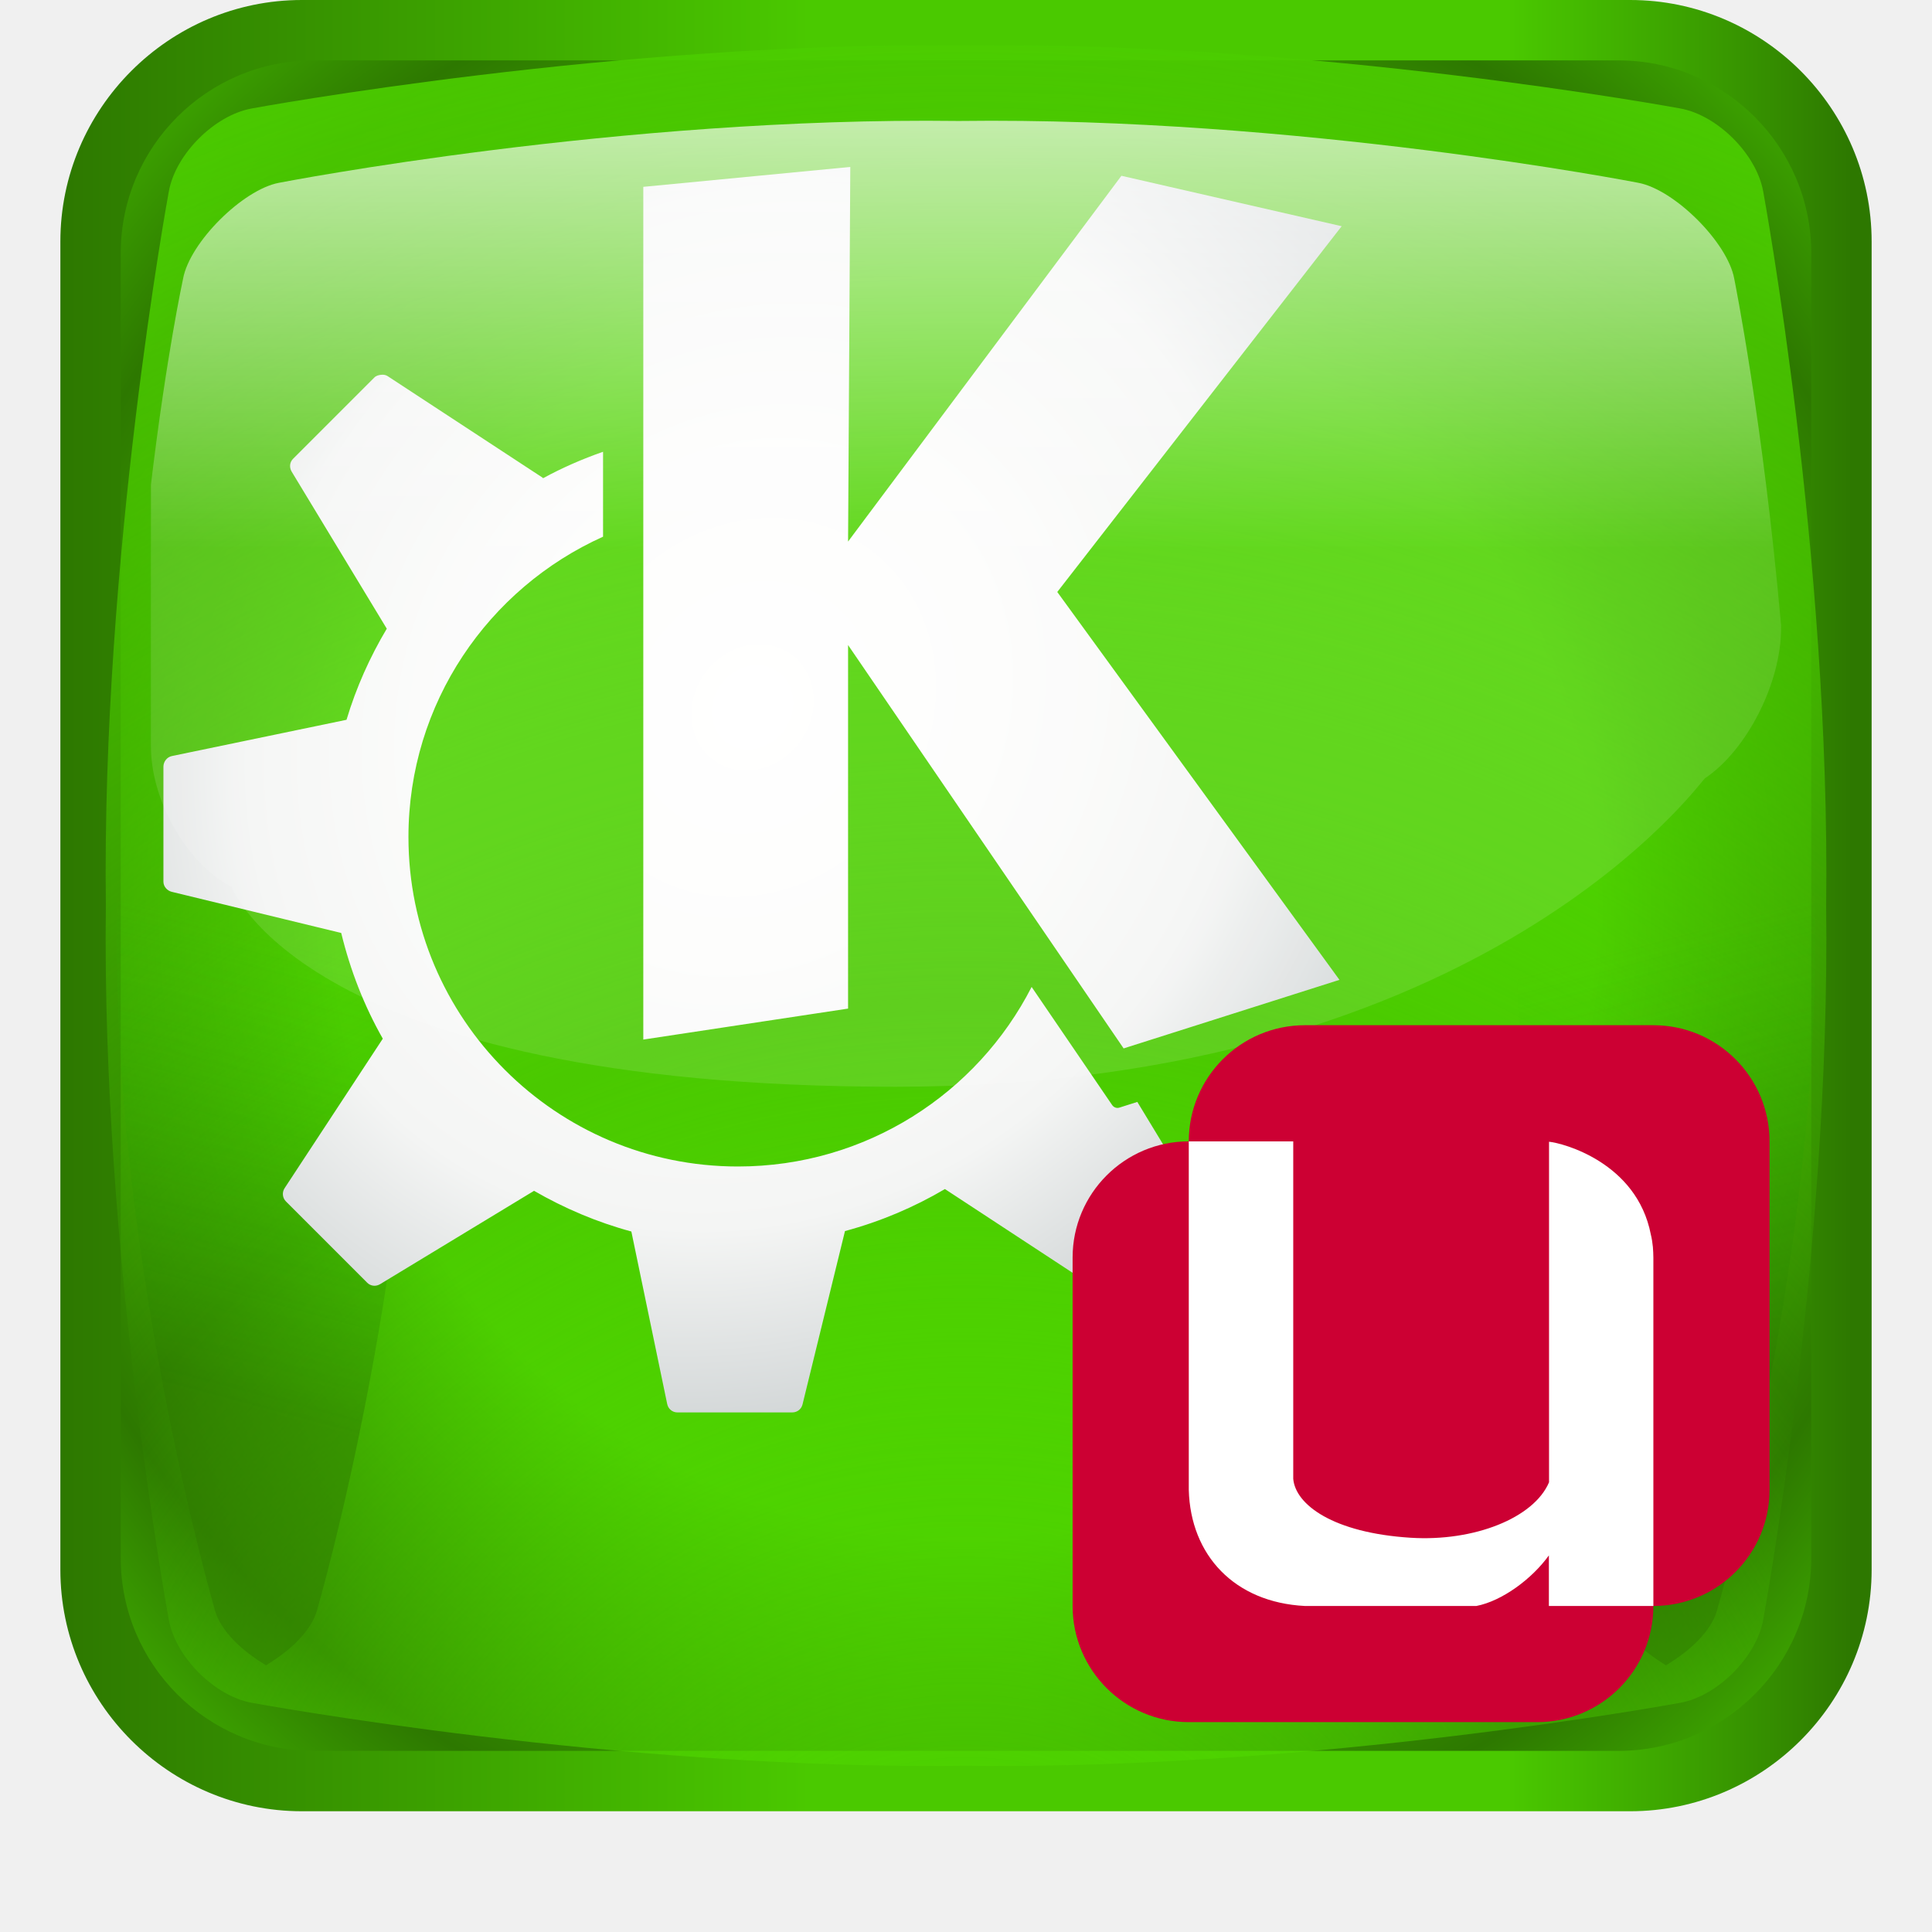
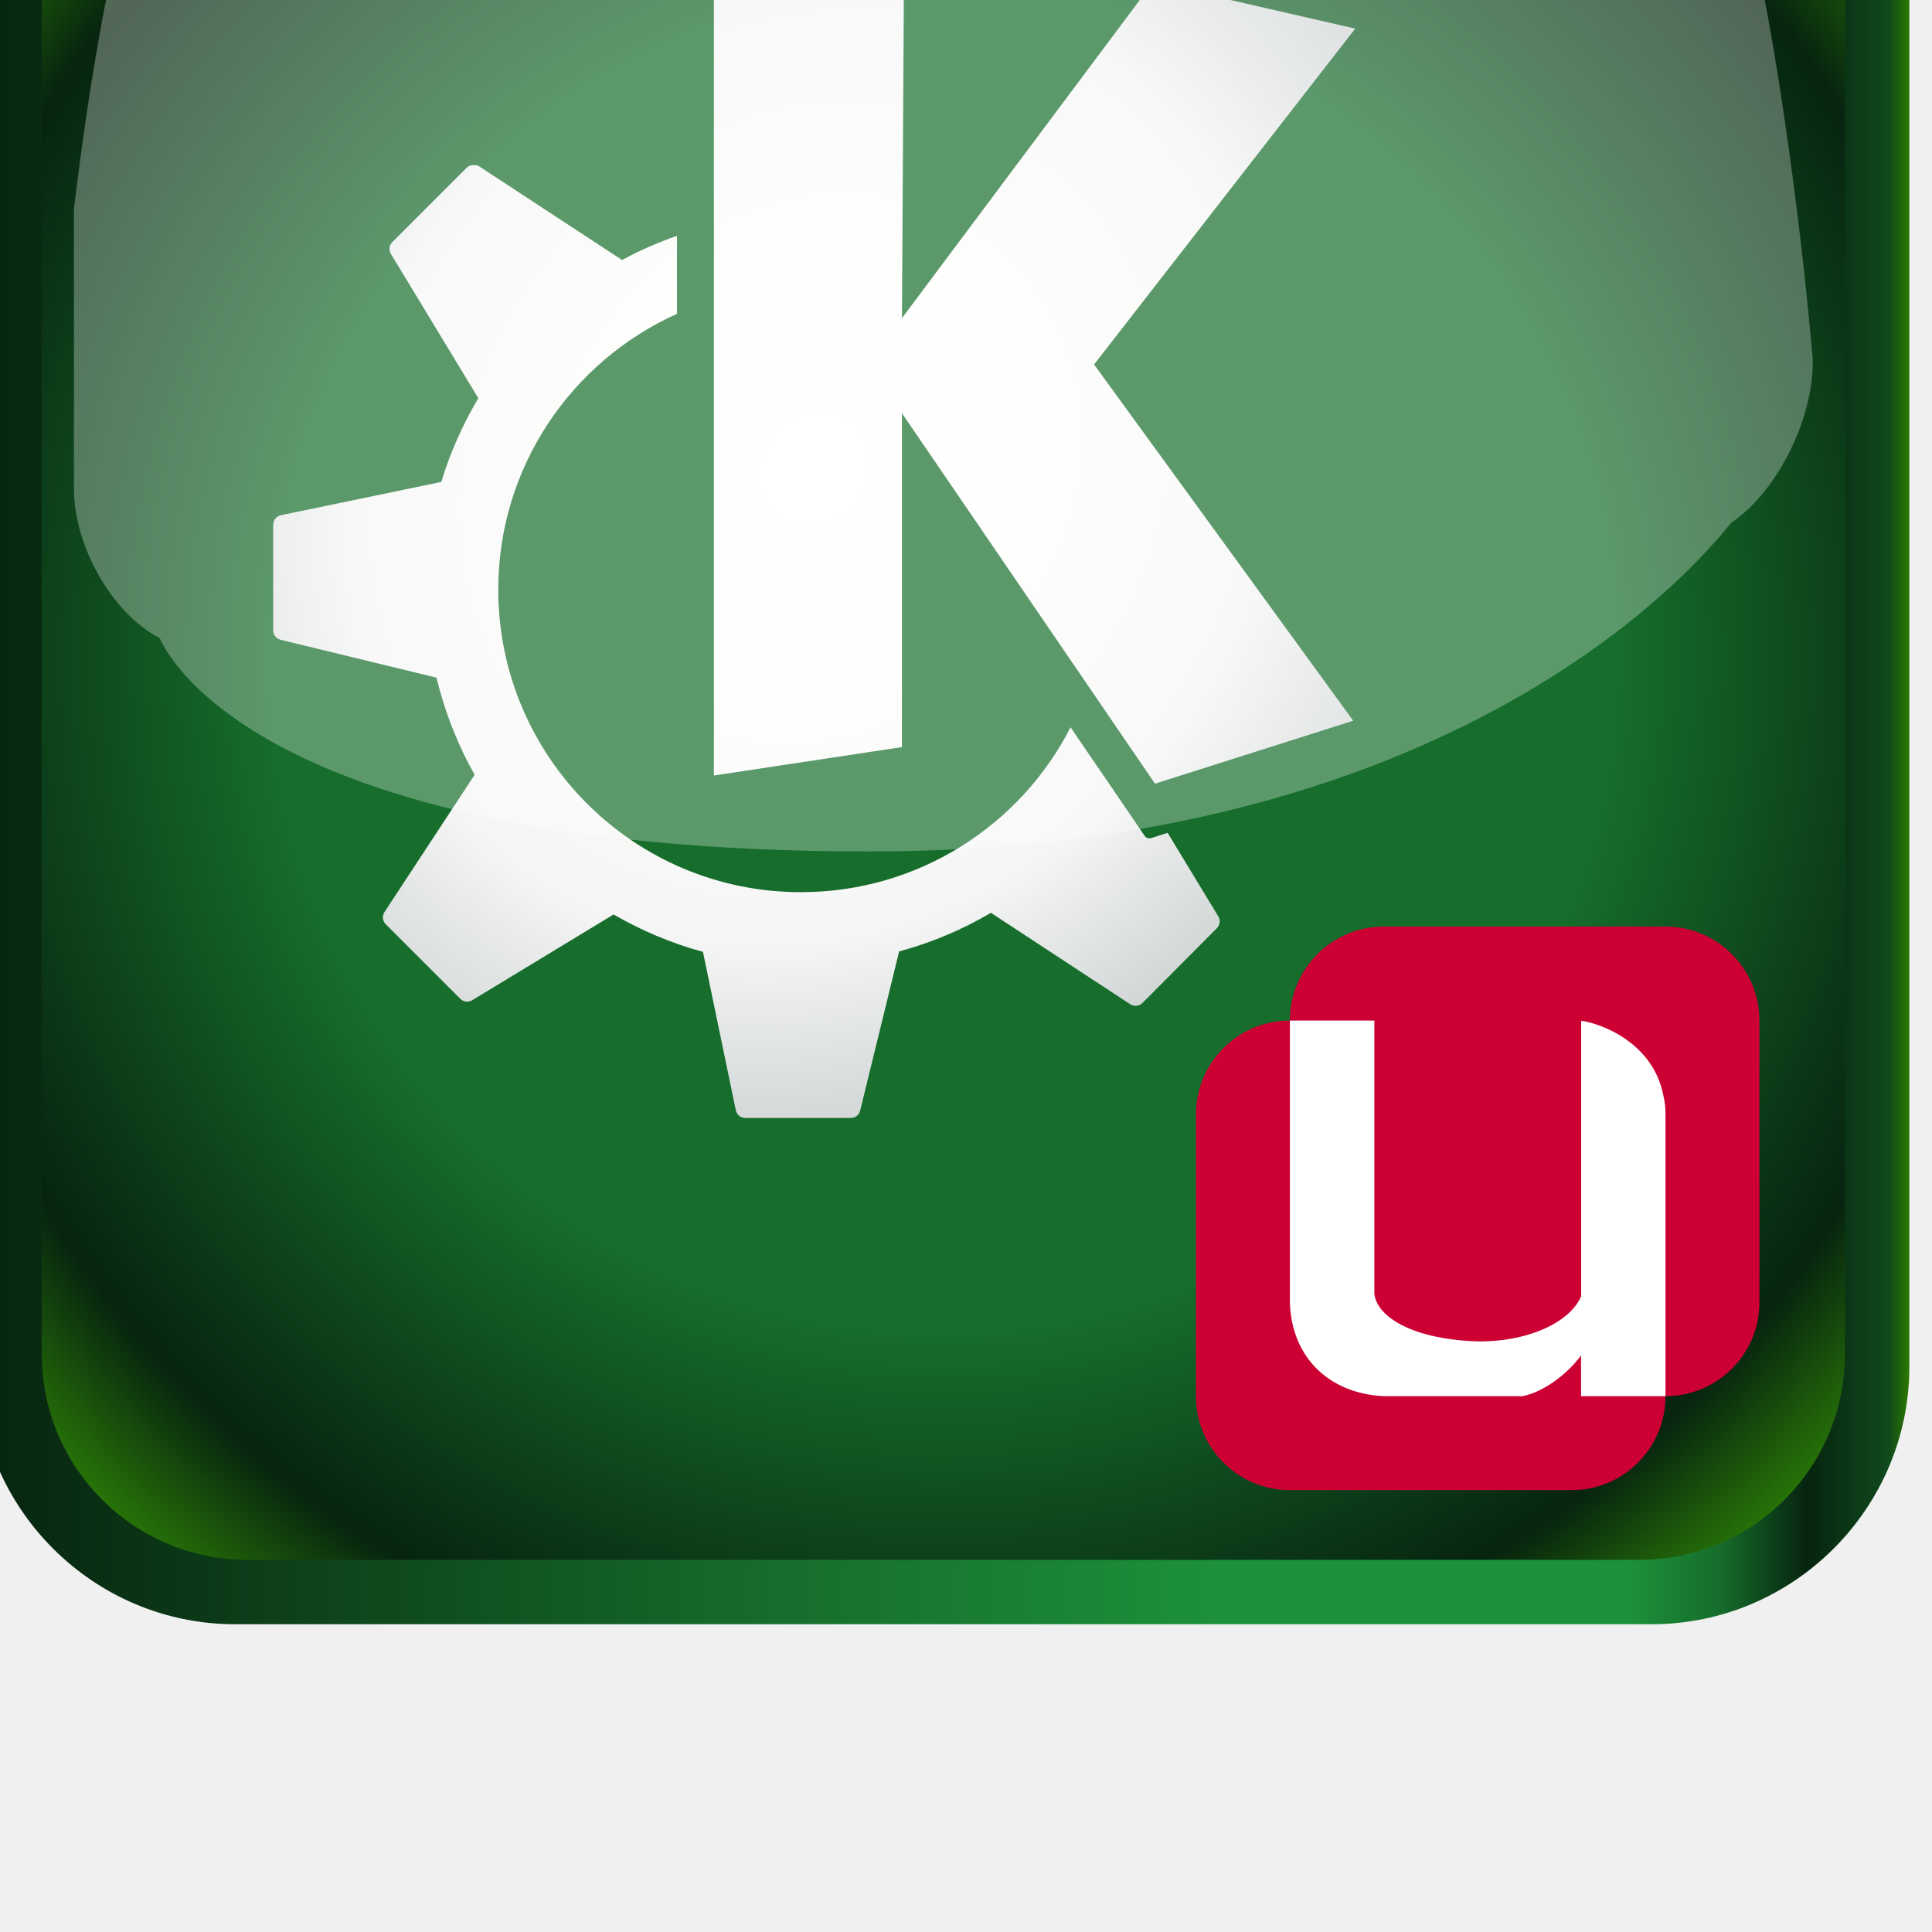
- <svg xmlns="http://www.w3.org/2000/svg" xmlns:xlink="http://www.w3.org/1999/xlink" version="1.0" width="128" height="128" id="svg2250">
-   <defs id="defs2252">
-     <radialGradient cx="76.764" cy="58.062" r="66.164" id="XMLID_27_" gradientUnits="userSpaceOnUse" gradientTransform="matrix(0.9397,0,0,0.9397,4.2153,4.1331)">
-       <stop style="stop-color:#ffffff;stop-opacity:1" offset="0" id="stop107" />
-       <stop style="stop-color:#fdfdfc;stop-opacity:1" offset="0.328" id="stop109" />
-       <stop style="stop-color:#f4f5f4;stop-opacity:1" offset="0.677" id="stop111" />
-       <stop style="stop-color:#cacfd0;stop-opacity:1;" offset="1" id="stop113" />
-     </radialGradient>
-     <radialGradient cx="110.743" cy="123.175" r="81.293" fx="110.743" fy="123.175" id="radialGradient5096" xlink:href="#XMLID_27_" gradientUnits="userSpaceOnUse" gradientTransform="matrix(1.072728,0,0,-0.7852748,-88.14045,159.4742)" />
-     <linearGradient x1="9.6" y1="68.4" x2="129.6" y2="68.4" id="linearGradient3215" gradientUnits="userSpaceOnUse" gradientTransform="matrix(-1,-4.371139e-8,4.371139e-8,-1,139.2007,136.8)">
-       <stop style="stop-color:#4ac900;stop-opacity:1;" offset="0" id="stop3221" />
-       <stop style="stop-color:#58f000;stop-opacity:0;" offset="0.5" id="stop3227" />
-       <stop style="stop-color:#4ac900;stop-opacity:1;" offset="1" id="stop3233" />
-     </linearGradient>
-     <linearGradient x1="193.5" y1="6.729" x2="193.5" y2="155.168" id="linearGradient3213" xlink:href="#linearGradient3215" gradientUnits="userSpaceOnUse" />
-     <radialGradient cx="66.137" cy="0.754" r="81.971" id="XMLID_25_" gradientUnits="userSpaceOnUse" gradientTransform="matrix(0.9459,0,0,1,1051.132,-330.1714)">
-       <stop style="stop-color:#ffffff;stop-opacity:1;" offset="0.13" id="stop95" />
-       <stop style="stop-color:#ffffff;stop-opacity:0.169;" offset="0.5" id="stop97" />
-     </radialGradient>
-     <filter x="-0.292" width="1.584" y="-0.057" height="1.115" id="filter4446">
-       <feGaussianBlur stdDeviation="2.409" id="feGaussianBlur4448" />
-     </filter>
-     <linearGradient x1="108.005" y1="72.341" x2="115.977" y2="102.094" id="linearGradient4456" xlink:href="#XMLID_23_" gradientUnits="userSpaceOnUse" />
-     <filter x="-0.292" width="1.584" y="-0.057" height="1.115" id="filter4442">
-       <feGaussianBlur stdDeviation="2.409" id="feGaussianBlur4444" />
-     </filter>
-     <linearGradient x1="115.977" y1="72.4" x2="115.977" y2="120.4" id="XMLID_23_" gradientUnits="userSpaceOnUse">
-       <stop style="stop-color:#2dc900;stop-opacity:0;" offset="0" id="stop79" />
-       <stop style="stop-color:#2d7800;stop-opacity:1;" offset="1" id="stop81" />
-     </linearGradient>
-     <linearGradient x1="108.005" y1="72.341" x2="115.977" y2="102.094" id="linearGradient4454" xlink:href="#XMLID_23_" gradientUnits="userSpaceOnUse" />
-     <clipPath id="clipPath4458">
-       <use id="use4460" x="0" y="0" width="1" height="1" xlink:href="#XMLID_10_" />
-     </clipPath>
-     <filter id="AI_Sfocatura_4">
-       <feGaussianBlur stdDeviation="4" id="feGaussianBlur6" />
-     </filter>
-     <radialGradient cx="69.6" cy="145.4" r="141" id="XMLID_21_" gradientUnits="userSpaceOnUse" gradientTransform="translate(1047.343,-330.1714)">
-       <stop style="stop-color:#4ac900;stop-opacity:0;" offset="0.337" id="stop58" />
-       <stop style="stop-color:#4ac900;stop-opacity:1;" offset="0.58" id="stop60" />
-       <stop style="stop-color:#4ac900;stop-opacity:0;" offset="1" id="stop62" />
-     </radialGradient>
-     <radialGradient cx="69.6" cy="68.4" r="85" id="XMLID_20_" gradientUnits="userSpaceOnUse" gradientTransform="translate(1047.343,-330.1714)">
-       <stop style="stop-color:#4ac900;stop-opacity:1;" offset="0.5" id="stop47" />
-       <stop style="stop-color:#2d7800;stop-opacity:1;" offset="0.781" id="stop49" />
-       <stop style="stop-color:#4ac900;stop-opacity:1;" offset="1" id="stop51" />
-     </radialGradient>
-     <linearGradient x1="9.6" y1="68.4" x2="129.6" y2="68.4" id="XMLID_18_" gradientUnits="userSpaceOnUse" gradientTransform="matrix(-1,-4.371139e-8,4.371139e-8,-1,1186.544,-193.3714)">
-       <stop style="stop-color:#2d7800;stop-opacity:1;" offset="0" id="stop13" />
-       <stop style="stop-color:#2d7800;stop-opacity:1;" offset="0.011" id="stop15" />
-       <stop style="stop-color:#348c00;stop-opacity:1;" offset="0.053" id="stop17" />
-       <stop style="stop-color:#3ba000;stop-opacity:1;" offset="0.099" id="stop19" />
-       <stop style="stop-color:#42b400;stop-opacity:1;" offset="0.148" id="stop21" />
-       <stop style="stop-color:#4ac900;stop-opacity:1;" offset="0.201" id="stop23" />
-       <stop style="stop-color:#4ac900;stop-opacity:1;" offset="0.262" id="stop25" />
-       <stop style="stop-color:#4ac900;stop-opacity:1;" offset="0.349" id="stop27" />
-       <stop style="stop-color:#4ac900;stop-opacity:1;" offset="0.586" id="stop31" />
-       <stop style="stop-color:#2d7800;stop-opacity:1;" offset="1" id="stop33" />
-     </linearGradient>
-     <filter id="filter4466">
-       <feGaussianBlur stdDeviation="2.32" id="feGaussianBlur4468" />
-     </filter>
-     <linearGradient x1="193.5" y1="6.729" x2="193.5" y2="155.168" id="linearGradient2328" xlink:href="#linearGradient3215" gradientUnits="userSpaceOnUse" />
-     <linearGradient x1="193.5" y1="6.729" x2="193.5" y2="155.168" id="linearGradient2330" xlink:href="#linearGradient3215" gradientUnits="userSpaceOnUse" />
-     <linearGradient x1="9.6" y1="68.4" x2="129.6" y2="68.4" id="linearGradient2352" xlink:href="#XMLID_18_" gradientUnits="userSpaceOnUse" gradientTransform="matrix(-1,-4.371139e-8,4.371139e-8,-1,1186.544,-193.3714)" />
-     <radialGradient cx="69.6" cy="68.4" r="85" id="radialGradient2354" xlink:href="#XMLID_20_" gradientUnits="userSpaceOnUse" gradientTransform="translate(1047.343,-330.1714)" />
-     <radialGradient cx="69.6" cy="145.4" r="141" id="radialGradient2356" xlink:href="#XMLID_21_" gradientUnits="userSpaceOnUse" gradientTransform="translate(1047.343,-330.1714)" />
-     <linearGradient x1="108.005" y1="72.341" x2="115.977" y2="102.094" id="linearGradient2358" xlink:href="#XMLID_23_" gradientUnits="userSpaceOnUse" />
-     <linearGradient x1="108.005" y1="72.341" x2="115.977" y2="102.094" id="linearGradient2360" xlink:href="#XMLID_23_" gradientUnits="userSpaceOnUse" />
-     <radialGradient cx="66.137" cy="0.754" r="81.971" id="radialGradient2362" xlink:href="#XMLID_25_" gradientUnits="userSpaceOnUse" gradientTransform="matrix(0.9459,0,0,1,1051.132,-330.1714)" />
-     <linearGradient x1="193.5" y1="6.729" x2="193.5" y2="155.168" id="linearGradient2364" xlink:href="#linearGradient3215" gradientUnits="userSpaceOnUse" />
-     <linearGradient x1="193.5" y1="6.729" x2="193.5" y2="155.168" id="linearGradient2366" xlink:href="#linearGradient3215" gradientUnits="userSpaceOnUse" />
-     <linearGradient x1="193.5" y1="6.729" x2="193.5" y2="155.168" id="linearGradient2368" xlink:href="#linearGradient3215" gradientUnits="userSpaceOnUse" />
-     <radialGradient cx="110.743" cy="123.175" r="81.293" fx="110.743" fy="123.175" id="radialGradient2370" xlink:href="#XMLID_27_" gradientUnits="userSpaceOnUse" gradientTransform="matrix(1.072728,0,0,-0.7852748,-88.14045,159.4742)" />
-     <linearGradient xlink:href="#linearGradient3215" id="linearGradient2255" gradientUnits="userSpaceOnUse" x1="193.5" y1="6.729" x2="193.5" y2="155.168" />
-     <linearGradient xlink:href="#linearGradient3215" id="linearGradient2263" gradientUnits="userSpaceOnUse" x1="193.5" y1="6.729" x2="193.5" y2="155.168" />
-     <linearGradient xlink:href="#XMLID_18_" id="linearGradient2235" gradientUnits="userSpaceOnUse" gradientTransform="matrix(-1,-4.371139e-8,4.371139e-8,-1,133.6007,132.4)" x1="9.6" y1="68.4" x2="129.6" y2="68.4" />
-     <radialGradient xlink:href="#XMLID_20_" id="radialGradient2237" gradientUnits="userSpaceOnUse" gradientTransform="matrix(0.9824561,0,0,0.9824561,-4.378947,-3.2)" cx="69.6" cy="68.4" r="85" />
-     <radialGradient xlink:href="#linearGradient3215" id="radialGradient2239" gradientUnits="userSpaceOnUse" gradientTransform="translate(-5.6,-4.4)" cx="69.6" cy="145.4" r="141" />
-     <linearGradient xlink:href="#XMLID_23_" id="linearGradient2241" gradientUnits="userSpaceOnUse" x1="108.005" y1="72.341" x2="115.977" y2="102.094" />
-     <linearGradient xlink:href="#XMLID_23_" id="linearGradient2243" gradientUnits="userSpaceOnUse" x1="108.005" y1="72.341" x2="115.977" y2="102.094" />
-     <radialGradient xlink:href="#XMLID_27_" id="radialGradient2247" gradientUnits="userSpaceOnUse" gradientTransform="matrix(0.4136693,-0.5587442,-0.4989925,-0.3694316,79.65278,167.0771)" cx="110.743" cy="123.175" fx="110.743" fy="123.175" r="81.293" />
-     <linearGradient xlink:href="#XMLID_25_" id="linearGradient2802" x1="67.629" y1="-2.194" x2="67.629" y2="78.851" gradientUnits="userSpaceOnUse" gradientTransform="translate(0,2)" />
-     <linearGradient xlink:href="#XMLID_18_" id="linearGradient5604" gradientUnits="userSpaceOnUse" gradientTransform="matrix(-1,-4.371139e-8,4.371139e-8,-1,133.6007,132.4)" x1="9.6" y1="68.4" x2="129.6" y2="68.4" />
-     <radialGradient xlink:href="#XMLID_20_" id="radialGradient5606" gradientUnits="userSpaceOnUse" gradientTransform="matrix(0.982456,0,0,0.982456,-4.378947,-3.2)" cx="69.6" cy="68.4" r="85" />
-     <radialGradient xlink:href="#linearGradient3215" id="radialGradient5608" gradientUnits="userSpaceOnUse" gradientTransform="translate(-5.6,-4.4)" cx="69.6" cy="145.4" r="141" />
-     <linearGradient xlink:href="#XMLID_23_" id="linearGradient5610" gradientUnits="userSpaceOnUse" x1="108.005" y1="72.341" x2="115.977" y2="102.094" />
-     <linearGradient xlink:href="#XMLID_23_" id="linearGradient5612" gradientUnits="userSpaceOnUse" x1="108.005" y1="72.341" x2="115.977" y2="102.094" />
-     <radialGradient xlink:href="#XMLID_27_" id="radialGradient5614" gradientUnits="userSpaceOnUse" gradientTransform="matrix(0.413669,-0.558744,-0.498993,-0.369432,79.65278,167.0771)" cx="110.743" cy="123.175" fx="110.743" fy="123.175" r="81.293" />
-     <linearGradient xlink:href="#XMLID_25_" id="linearGradient5616" gradientUnits="userSpaceOnUse" gradientTransform="translate(0,2)" x1="67.629" y1="-2.194" x2="67.629" y2="78.851" />
-     <linearGradient xlink:href="#XMLID_25_" id="linearGradient5619" gradientUnits="userSpaceOnUse" gradientTransform="translate(0,-2)" x1="67.629" y1="-2.194" x2="67.629" y2="78.851" />
-     <radialGradient xlink:href="#XMLID_27_" id="radialGradient5622" gradientUnits="userSpaceOnUse" gradientTransform="matrix(0.387888,-0.523922,-0.467895,-0.346408,64.5351,147.5547)" cx="110.743" cy="123.175" fx="110.743" fy="123.175" r="81.293" />
-     <radialGradient xlink:href="#linearGradient3215" id="radialGradient5632" gradientUnits="userSpaceOnUse" gradientTransform="translate(-5.6,-8.4)" cx="69.6" cy="145.4" r="141" />
-     <radialGradient xlink:href="#XMLID_20_" id="radialGradient5635" gradientUnits="userSpaceOnUse" gradientTransform="matrix(0.982456,0,0,0.982456,-4.378947,-7.2)" cx="69.6" cy="68.4" r="85" />
-     <linearGradient xlink:href="#XMLID_18_" id="linearGradient5638" gradientUnits="userSpaceOnUse" gradientTransform="matrix(-1,-4.371139e-8,4.371139e-8,-1,133.6007,128.4)" x1="9.6" y1="68.4" x2="129.6" y2="68.4" />
-   </defs>
-   <path d="M 4,16 C 4,7.2 11.2,0 20,0 L 108,0 C 116.8,0 124,7.2 124,16 L 124,104 C 124,112.8 116.8,120 108,120 L 20,120 C 11.2,120 4,112.8 4,104 L 4,16 z " style="fill:url(#linearGradient5638)" id="path35" />
-   <path d="M 20.772,4 C 13.73,4 8,9.73 8,16.772 L 8,103.228 C 8,110.27 13.73,116 20.772,116 L 107.228,116 C 114.27,116 120,110.27 120,103.228 L 120,16.772 C 120,9.73 114.27,4 107.228,4 L 20.772,4 L 20.772,4 z " style="fill:url(#radialGradient5635)" id="path53" />
-   <path d="M 64.026,3.014 L 63.973,3.014 C 40.952,2.718 16.897,7.145 16.657,7.19 C 14.202,7.648 11.647,10.202 11.19,12.657 C 11.145,12.898 6.718,36.952 7.014,59.973 C 6.718,83.047 11.145,107.102 11.19,107.342 C 11.647,109.796 14.203,112.352 16.658,112.811 C 16.898,112.855 40.952,117.281 63.974,116.985 C 87.049,117.281 111.103,112.855 111.343,112.811 C 113.797,112.353 116.354,109.796 116.812,107.341 C 116.856,107.102 121.282,83.048 120.986,60.026 C 121.282,36.952 116.856,12.898 116.812,12.657 C 116.353,10.202 113.797,7.647 111.343,7.19 C 111.103,7.145 87.048,2.718 64.026,3.014 z " style="fill:url(#radialGradient5632);fill-opacity:1" id="path64" />
-   <g transform="translate(-5.599986,-8.4)" style="opacity:0.6" id="g66">
-     <defs id="defs68">
-       <path d="M 69.626,12.145 L 69.574,12.145 C 46.847,11.853 23.102,16.222 22.865,16.267 C 20.441,16.718 17.919,19.241 17.468,21.664 C 17.424,21.901 13.054,45.647 13.346,68.374 C 13.054,91.151 17.424,114.897 17.468,115.135 C 17.919,117.558 20.442,120.08 22.866,120.533 C 23.103,120.577 46.848,124.946 69.575,124.654 C 92.354,124.946 116.099,120.577 116.336,120.533 C 118.759,120.081 121.282,117.557 121.734,115.134 C 121.778,114.898 126.147,91.153 125.855,68.425 C 126.147,45.648 121.778,21.902 121.734,21.664 C 121.281,19.241 118.758,16.718 116.336,16.267 C 116.098,16.222 92.352,11.853 69.626,12.145 z " id="XMLID_10_" />
-     </defs>
-     <g clip-path="url(#clipPath4458)" id="g4450">
-       <path d="M 119.344,21.665 C 118.967,20.387 117.669,19.089 115.977,18.074 C 114.284,19.089 112.988,20.386 112.612,21.665 C 112.542,21.902 105.647,45.648 106.108,68.375 C 105.647,91.152 112.542,114.898 112.612,115.136 C 112.988,116.414 114.286,117.712 115.977,118.727 C 117.671,117.711 118.968,116.415 119.344,115.135 C 119.413,114.899 126.307,91.154 125.847,68.426 C 126.307,45.648 119.414,21.902 119.344,21.665 z " style="opacity:0.8;fill:url(#linearGradient5610)" id="path83" />
-       <path d="M 119.344,21.665 C 118.967,20.387 117.669,19.089 115.977,18.074 C 114.284,19.089 112.988,20.386 112.612,21.665 C 112.542,21.902 105.647,45.648 106.108,68.375 C 105.647,91.152 112.542,114.898 112.612,115.136 C 112.988,116.414 114.286,117.712 115.977,118.727 C 117.671,117.711 118.968,116.415 119.344,115.135 C 119.413,114.899 126.307,91.154 125.847,68.426 C 126.307,45.648 119.414,21.902 119.344,21.665 z " transform="matrix(-1,0,0,1,139.2,0)" style="opacity:0.8;fill:url(#linearGradient5612)" id="path4438" />
-     </g>
-   </g>
-   <path d="" style="fill:url(#XMLID_29_);stroke:#2c72c7;stroke-width:2;stroke-linejoin:round" id="path159" />
-   <path id="path5692_1_" style="fill:url(#radialGradient5622);fill-opacity:1" d="M 56.334,11.06 L 42.62,12.379 L 42.62,68.874 L 56.187,66.822 L 56.187,42.736 L 74.443,69.46 L 88.742,64.918 L 70.047,39.22 L 88.889,14.987 L 74.296,11.646 L 56.187,35.879 L 56.334,11.06 z M 25.244,24.832 C 25.089,24.848 24.921,24.891 24.804,25.008 L 19.413,30.4 C 19.186,30.627 19.159,30.974 19.325,31.249 L 25.625,41.652 C 24.506,43.532 23.598,45.549 22.958,47.688 L 11.384,50.091 C 11.062,50.157 10.827,50.464 10.827,50.794 L 10.827,58.413 C 10.827,58.735 11.072,59.011 11.384,59.087 L 22.607,61.812 C 23.207,64.288 24.134,66.657 25.361,68.815 L 18.856,78.719 C 18.675,78.996 18.71,79.365 18.944,79.598 L 24.335,84.99 C 24.563,85.216 24.911,85.245 25.185,85.078 L 35.382,78.895 C 37.383,80.05 39.548,80.975 41.829,81.591 L 44.203,93.019 C 44.269,93.342 44.547,93.576 44.876,93.576 L 52.495,93.576 C 52.815,93.576 53.093,93.361 53.169,93.048 L 55.982,81.562 C 58.335,80.927 60.553,79.986 62.604,78.778 L 72.655,85.371 C 72.932,85.551 73.299,85.516 73.534,85.283 L 78.897,79.891 C 79.124,79.664 79.181,79.316 79.014,79.042 L 75.351,73.005 L 74.15,73.386 C 73.976,73.44 73.784,73.361 73.681,73.21 C 73.681,73.21 71.367,69.807 68.348,65.387 C 64.737,72.452 57.373,77.283 48.891,77.283 C 36.839,77.283 27.061,67.506 27.061,55.453 C 27.061,46.588 32.362,38.973 39.954,35.557 L 39.954,29.931 C 38.572,30.414 37.237,30.998 35.969,31.689 C 35.966,31.688 35.971,31.661 35.969,31.66 L 25.683,24.92 C 25.545,24.83 25.399,24.816 25.244,24.832 z " />
-   <path d="M 118,41.414 C 116.804,27.931 114.927,18.615 114.897,18.459 C 114.45,16.05 110.935,12.561 108.547,12.112 C 108.313,12.068 85.938,7.723 63.538,8.014 L 63.487,8.014 C 41.088,7.723 18.712,12.068 18.477,12.112 C 16.089,12.562 12.575,16.05 12.13,18.459 C 12.109,18.576 11.038,23.464 10,32.102 C 10,37.888 10,43.672 10,49.457 C 10,53.065 12.397,57.238 15.328,58.747 C 15.326,58.645 19.963,72 59.337,72 C 98.713,72 112.974,51.325 112.97,51.555 C 115.737,49.697 118,45.249 118,41.641 C 118,41.565 118,41.489 118,41.414 z " style="opacity:0.7;fill:url(#linearGradient5619);fill-opacity:1" id="path99" />
-   <g id="g3762" transform="matrix(1.262993,0,0,1.262993,71.06287,67.0099)">
-     <path style="fill:#c03;fill-opacity:1;fill-rule:evenodd;stroke:none" d="M 30.465,31.188 C 30.465,34.555 27.738,37.281 24.371,37.281 L 6.094,37.281 C 2.73,37.281 0,34.555 0,31.188 L 0,12.91 C 0,9.547 2.73,6.816 6.094,6.816 L 24.371,6.816 C 27.738,6.816 30.465,9.547 30.465,12.91 L 30.465,31.188 z " id="path55" />
-     <path style="fill:#c03;fill-opacity:1;fill-rule:evenodd;stroke:none" d="M 36.559,25.098 C 36.559,28.461 33.832,31.188 30.465,31.188 L 12.188,31.188 C 8.82,31.188 6.094,28.461 6.094,25.098 L 6.094,6.816 C 6.094,3.453 8.82,0.723 12.188,0.723 L 30.465,0.723 C 33.832,0.723 36.559,3.453 36.559,6.816 L 36.559,25.098 z " id="path57" />
-     <path style="fill:white;fill-rule:evenodd;stroke:none" d="M 30.441,12.379 L 30.441,12.367 L 30.441,12.367 C 30.418,12.129 30.383,11.91 30.332,11.703 C 29.598,7.91 25.688,6.898 24.992,6.836 L 24.992,24.699 C 24.199,26.57 21.066,27.82 17.73,27.609 C 13.66,27.352 11.691,25.871 11.574,24.52 L 11.574,6.816 L 6.094,6.816 L 6.094,25.094 C 6.184,28.531 8.496,31 12.184,31.188 L 21.18,31.188 C 22.535,30.926 24.102,29.762 24.984,28.535 L 24.984,31.188 L 25.777,31.188 L 30.441,31.188 L 30.465,31.188 L 30.465,12.91 C 30.465,12.723 30.453,12.547 30.441,12.379 z " id="path59" />
-   </g>
+ <svg xmlns="http://www.w3.org/2000/svg" version="1.1" x="0px" y="0px" width="128px" height="128px" viewBox="1.5 20.39 128 128" enable-background="new 1.5 20.39 128 128" xml:space="preserve">
+   <defs>
+ </defs>
+   <linearGradient id="path35_2_" gradientUnits="userSpaceOnUse" x1="-1279.124" y1="-1406.488" x2="-1151.124" y2="-1406.488" gradientTransform="matrix(-1 0 0 -1 -1151.124 -1342.488)">
+     <stop offset="0" style="stop-color:#2D7800" />
+     <stop offset="0.011" style="stop-color:#0F491D" />
+     <stop offset="0.053" style="stop-color:#07240F" />
+     <stop offset="0.099" style="stop-color:#166D2C" />
+     <stop offset="0.148" style="stop-color:#1D923A" />
+     <stop offset="0.201" style="stop-color:#1D923A" />
+     <stop offset="0.262" style="stop-color:#1D923A" />
+     <stop offset="0.349" style="stop-color:#1D923A" />
+     <stop offset="0.586" style="stop-color:#166D2C" />
+     <stop offset="1" style="stop-color:#07240F" />
+   </linearGradient>
+   <path id="path35_1_" fill="url(#path35_2_)" d="M0,17.067C0,7.68,7.68,0,17.067,0h93.867C120.319,0,128,7.68,128,17.067v93.867  c0,9.386-7.681,17.066-17.066,17.066H17.067C7.68,128,0,120.319,0,110.934V17.067z" />
+   <radialGradient id="path53_2_" cx="675.758" cy="1527.28" r="85.026" gradientTransform="matrix(1.048 0 0 1.048 -644.1935 -1536.589)" gradientUnits="userSpaceOnUse">
+     <stop offset="0.5" style="stop-color:#166D2C" />
+     <stop offset="0.781" style="stop-color:#07240F" />
+     <stop offset="1" style="stop-color:#4AC900" />
+   </radialGradient>
+   <path id="path53_1_" fill="url(#path53_2_)" d="M17.889,4.267c-7.512,0-13.623,6.111-13.623,13.624v92.22  c0,7.511,6.111,13.623,13.623,13.623h92.221c7.513,0,13.623-6.112,13.623-13.623V17.89c0-7.511-6.11-13.623-13.623-13.623  L17.889,4.267L17.889,4.267z" />
+   <radialGradient id="path5692_3_" cx="-1113.465" cy="-2485.681" r="65.628" gradientTransform="matrix(0.4413 -0.5959 -0.5323 -0.394 -776.2484 -1591.45)" gradientUnits="userSpaceOnUse">
+     <stop offset="0" style="stop-color:#FFFFFF" />
+     <stop offset="0.328" style="stop-color:#FDFDFC" />
+     <stop offset="0.677" style="stop-color:#F4F5F4" />
+     <stop offset="1" style="stop-color:#CACFD0" />
+   </radialGradient>
+   <path id="path5692_2_" fill="url(#path5692_3_)" d="M61.391,18.678l-12.594,1.21v51.882l12.46-1.883V47.767l16.764,24.544  l13.133-4.172L73.985,44.538l17.303-22.254l-13.4-3.067L61.257,41.47L61.391,18.678z M32.84,31.326  c-0.144,0.015-0.296,0.053-0.403,0.161l-4.952,4.952c-0.208,0.209-0.234,0.528-0.081,0.781l5.786,9.553  c-1.027,1.727-1.862,3.58-2.449,5.545l-10.63,2.205c-0.296,0.062-0.511,0.344-0.511,0.646v6.996c0,0.295,0.224,0.551,0.511,0.618  l10.307,2.503c0.552,2.275,1.403,4.451,2.53,6.433l-5.974,9.094c-0.167,0.253-0.135,0.594,0.081,0.809l4.952,4.952  c0.209,0.208,0.528,0.233,0.781,0.081l9.364-5.679c1.836,1.061,3.824,1.911,5.92,2.477l2.178,10.495  c0.062,0.297,0.315,0.511,0.62,0.511h6.998c0.292,0,0.549-0.198,0.619-0.485l2.583-10.55c2.16-0.582,4.198-1.445,6.082-2.557  l9.229,6.057c0.253,0.167,0.593,0.134,0.809-0.08l4.925-4.953c0.207-0.207,0.261-0.527,0.107-0.779l-3.363-5.544l-1.103,0.351  c-0.159,0.05-0.335-0.023-0.429-0.163c0,0-2.125-3.125-4.9-7.182c-3.314,6.489-10.078,10.924-17.867,10.924  c-11.068,0-20.048-8.979-20.048-20.046c0-8.143,4.87-15.136,11.841-18.272v-5.167c-1.268,0.444-2.494,0.979-3.66,1.615  c-0.001-0.001,0.002-0.025,0-0.026l-9.445-6.19C33.116,31.322,32.982,31.311,32.84,31.326z" />
+   <linearGradient id="path99_2_" gradientUnits="userSpaceOnUse" x1="653.723" y1="1427.638" x2="653.723" y2="1514.088" gradientTransform="matrix(1 0 0 1 -589.7246 -1432.11)">
+     <stop offset="0.13" style="stop-color:#FFFFFF" />
+     <stop offset="0.5" style="stop-color:#FFFFFF" />
+   </linearGradient>
+   <path id="path99_1_" opacity="0.3" fill="url(#path99_2_)" enable-background="new    " d="M121.6,44.175  c-1.274-14.38-3.277-24.319-3.31-24.485c-0.477-2.57-4.228-6.291-6.776-6.77c-0.247-0.047-24.113-4.681-48.01-4.371h-0.055  c-23.892-0.31-47.76,4.324-48.01,4.371c-2.547,0.479-6.296,4.2-6.77,6.77c-0.023,0.125-1.165,5.339-2.272,14.554  c0,6.171,0,12.34,0,18.512c0,3.848,2.556,8.299,5.683,9.91c0-0.111,4.946,14.135,46.945,14.135c42,0,57.214-22.053,57.21-21.808  c2.95-1.982,5.362-6.727,5.362-10.575C121.6,44.336,121.6,44.255,121.6,44.175z" />
+   <path fill="#CC0033" d="M111.844,81.779H93.182c-3.44,0-6.225,2.788-6.225,6.224c-3.436,0-6.224,2.789-6.224,6.225v18.662  c0,3.439,2.788,6.225,6.224,6.225h18.664c3.438,0,6.223-2.781,6.223-6.225c3.439,0,6.223-2.779,6.223-6.215V88.004  C118.064,84.568,115.283,81.779,111.844,81.779z" />
+   <linearGradient id="path59_3_" gradientUnits="userSpaceOnUse" x1="-204.989" y1="387.694" x2="-204.989" y2="412.591" gradientTransform="matrix(7.412 0 0 7.412 1618.767 -2785.585)">
+     <stop offset="0.681" style="stop-color:#FFFFFF" />
+     <stop offset="0.799" style="stop-color:#FBFBFC" />
+     <stop offset="0.912" style="stop-color:#F0F1F3" />
+     <stop offset="1" style="stop-color:#E1E3E8" />
+   </linearGradient>
+   <path id="path59_1_" fill="url(#path59_3_)" d="M111.821,93.684v-0.013l0,0c-0.025-0.244-0.061-0.469-0.113-0.678  c-0.75-3.877-4.741-4.91-5.452-4.971v18.242c-0.808,1.91-4.013,3.186-7.415,2.973c-4.159-0.263-6.169-1.775-6.287-3.154V88.004  h-5.596v18.664c0.092,3.511,2.452,6.032,6.219,6.224h9.184c1.386-0.27,2.983-1.454,3.887-2.708v2.708h0.81h4.762h0.023V94.225  C111.844,94.034,111.829,93.856,111.821,93.684z" />
</svg>
